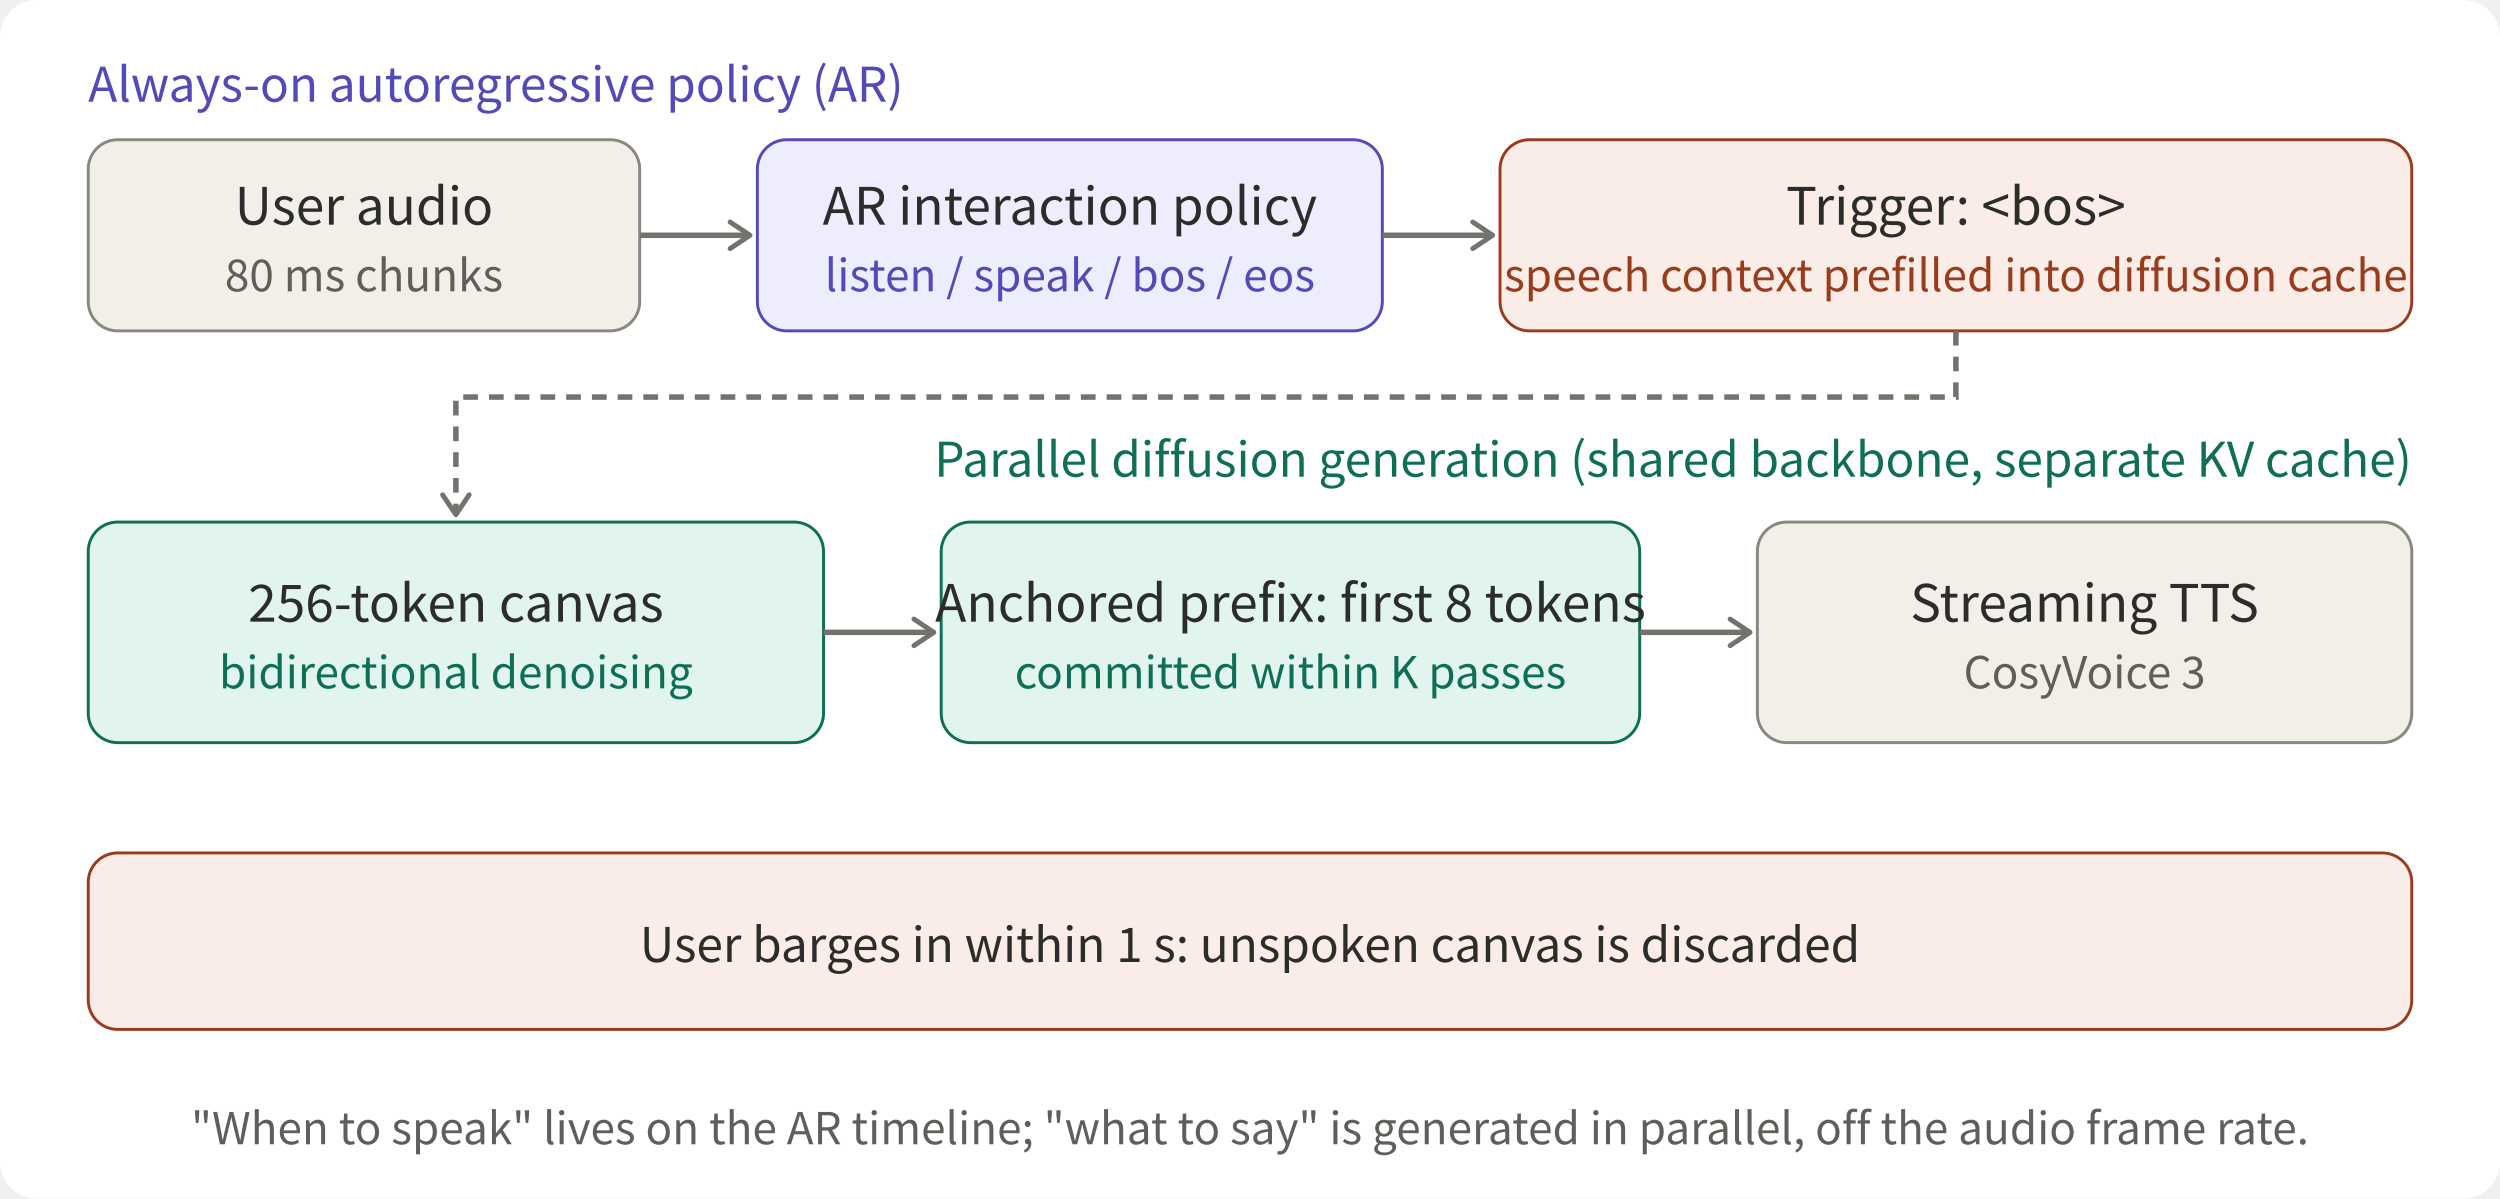
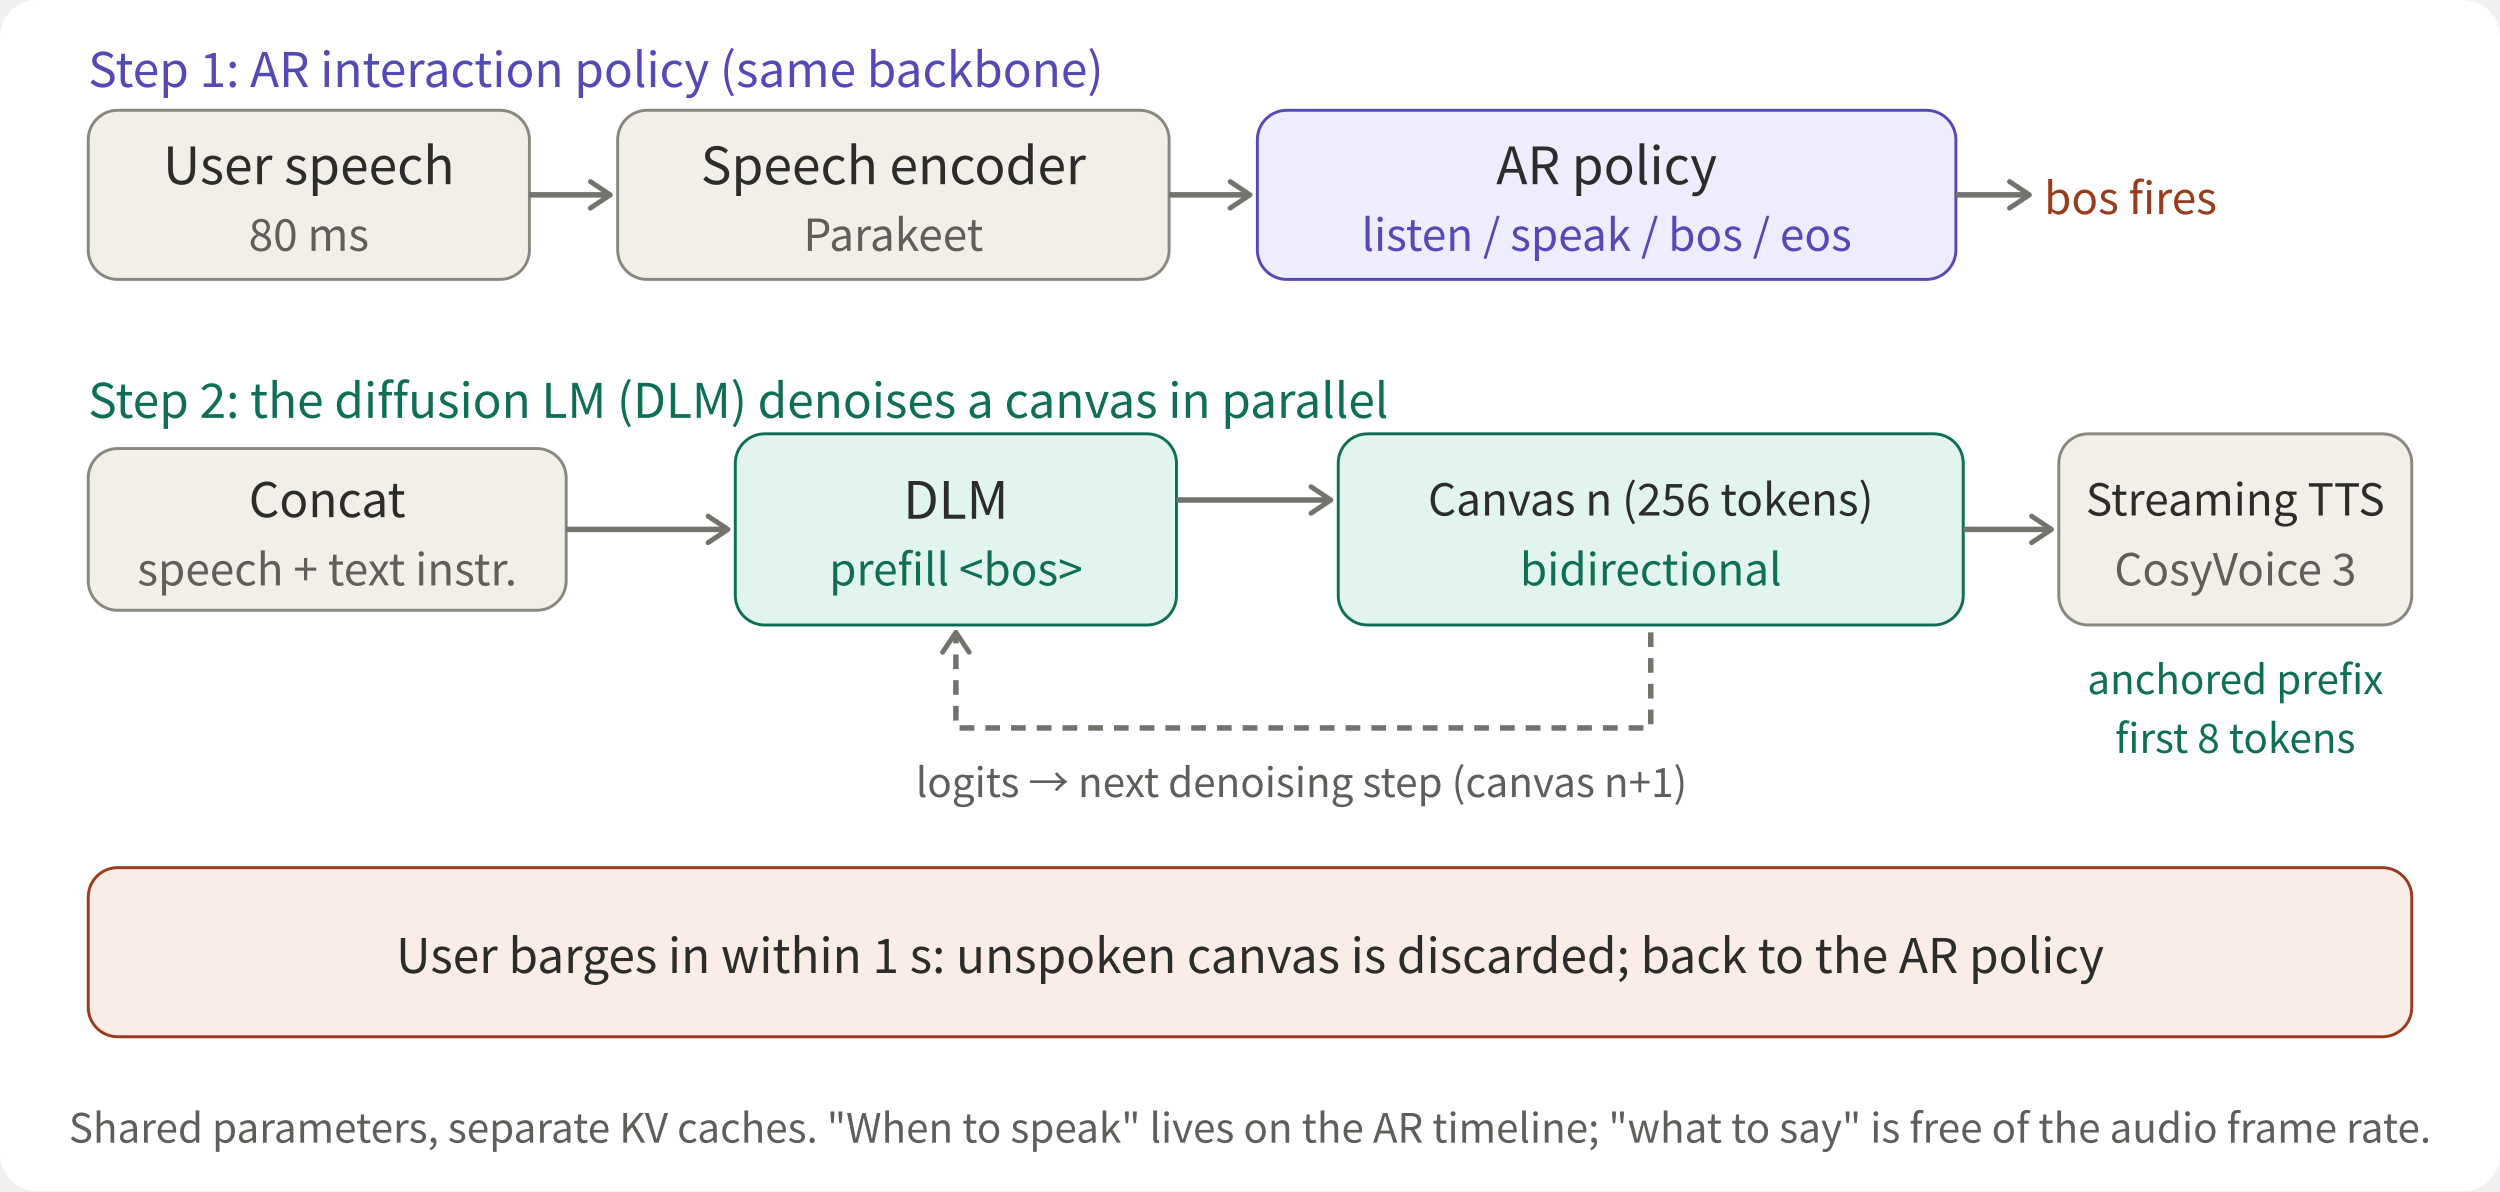
- <svg xmlns="http://www.w3.org/2000/svg" viewBox="0 0 680 326" width="680" height="326" role="img" font-family="'PingFang SC','Hiragino Sans GB','Microsoft YaHei','Noto Sans CJK SC',sans-serif">
+ <svg xmlns="http://www.w3.org/2000/svg" viewBox="0 0 680 324" width="680" height="324" role="img" font-family="'PingFang SC','Hiragino Sans GB','Microsoft YaHei','Noto Sans CJK SC',sans-serif">
  <defs>
    <marker id="arr" viewBox="0 0 10 10" refX="8" refY="5" markerWidth="6" markerHeight="6" orient="auto-start-reverse">
      <path d="M2 1L8 5L2 9" fill="none" stroke="#73726C" stroke-width="1.5" stroke-linecap="round" stroke-linejoin="round" />
    </marker>
  </defs>
-   <rect x="0" y="0" width="680" height="326" rx="10" fill="#FFFFFF" />
-   <text x="24" y="22" font-size="13" fill="#534AB7" font-weight="500" text-anchor="start" dominant-baseline="central">Always-on autoregressive policy (AR)</text>
-   <rect x="24" y="38" width="150" height="52" rx="8" fill="#F1EFE8" stroke="#888780" stroke-width="0.8" />
-   <text x="99.0" y="55.0" font-size="14" fill="#2C2C2A" font-weight="500" text-anchor="middle" dominant-baseline="central">User audio</text>
-   <text x="99.0" y="74.0" font-size="12" fill="#5F5E5A" text-anchor="middle" dominant-baseline="central">80 ms chunks</text>
-   <rect x="206" y="38" width="170" height="52" rx="8" fill="#EEEDFE" stroke="#534AB7" stroke-width="0.8" />
-   <text x="291.0" y="55.0" font-size="14" fill="#2C2C2A" font-weight="500" text-anchor="middle" dominant-baseline="central">AR interaction policy</text>
-   <text x="291.0" y="74.0" font-size="12" fill="#534AB7" text-anchor="middle" dominant-baseline="central">listen / speak / bos / eos</text>
-   <line x1="174" y1="64" x2="204" y2="64" stroke="#73726C" stroke-width="1.5" marker-end="url(#arr)" />
-   <rect x="408" y="38" width="248" height="52" rx="8" fill="#FAECE7" stroke="#993C1D" stroke-width="0.8" />
-   <text x="532.0" y="55.0" font-size="14" fill="#2C2C2A" font-weight="500" text-anchor="middle" dominant-baseline="central">Trigger: &lt;bos&gt;</text>
-   <text x="532.0" y="74.0" font-size="12" fill="#993C1D" text-anchor="middle" dominant-baseline="central">speech context prefilled into diffusion cache</text>
-   <line x1="376" y1="64" x2="406" y2="64" stroke="#73726C" stroke-width="1.5" marker-end="url(#arr)" />
-   <text x="656" y="124" font-size="13" fill="#0F6E56" font-weight="500" text-anchor="end" dominant-baseline="central">Parallel diffusion generation (shared backbone, separate KV cache)</text>
-   <rect x="24" y="142" width="200" height="60" rx="8" fill="#E1F5EE" stroke="#0F6E56" stroke-width="0.8" />
-   <text x="124.0" y="163.0" font-size="14" fill="#2C2C2A" font-weight="500" text-anchor="middle" dominant-baseline="central">256-token canvas</text>
-   <text x="124.0" y="182.0" font-size="12" fill="#0F6E56" text-anchor="middle" dominant-baseline="central">bidirectional denoising</text>
-   <rect x="256" y="142" width="190" height="60" rx="8" fill="#E1F5EE" stroke="#0F6E56" stroke-width="0.8" />
-   <text x="351.0" y="163.0" font-size="14" fill="#2C2C2A" font-weight="500" text-anchor="middle" dominant-baseline="central">Anchored prefix: first 8 tokens</text>
-   <text x="351.0" y="182.0" font-size="12" fill="#0F6E56" text-anchor="middle" dominant-baseline="central">committed within K passes</text>
-   <rect x="478" y="142" width="178" height="60" rx="8" fill="#F1EFE8" stroke="#888780" stroke-width="0.8" />
-   <text x="567.0" y="163.0" font-size="14" fill="#2C2C2A" font-weight="500" text-anchor="middle" dominant-baseline="central">Streaming TTS</text>
-   <text x="567.0" y="182.0" font-size="12" fill="#5F5E5A" text-anchor="middle" dominant-baseline="central">CosyVoice 3</text>
-   <line x1="224" y1="172" x2="254" y2="172" stroke="#73726C" stroke-width="1.5" marker-end="url(#arr)" />
-   <line x1="446" y1="172" x2="476" y2="172" stroke="#73726C" stroke-width="1.5" marker-end="url(#arr)" />
-   <path d="M532 90 L532 108 L124 108 L124 140" fill="none" stroke="#73726C" stroke-width="1.5" stroke-dasharray="4 3" marker-end="url(#arr)" />
-   <rect x="24" y="232" width="632" height="48" rx="8" fill="#FAECE7" stroke="#993C1D" stroke-width="0.8" />
-   <text x="340.0" y="256.0" font-size="13" fill="#2C2C2A" font-weight="500" text-anchor="middle" dominant-baseline="central">User barges in within 1 s: unspoken canvas is discarded</text>
-   <text x="340" y="306" font-size="12" fill="#5F5E5A" font-weight="400" text-anchor="middle" dominant-baseline="central">"When to speak" lives on the AR timeline; "what to say" is generated in parallel, off the audio frame rate.</text>
+   <rect x="0" y="0" width="680" height="324" rx="10" fill="#FFFFFF" />
+   <text x="24" y="18" font-size="13" fill="#534AB7" font-weight="500" text-anchor="start" dominant-baseline="central">Step 1: AR interaction policy (same backbone)</text>
+   <rect x="24" y="30" width="120" height="46" rx="8" fill="#F1EFE8" stroke="#888780" stroke-width="0.8" />
+   <text x="84.0" y="44.0" font-size="14" fill="#2C2C2A" font-weight="500" text-anchor="middle" dominant-baseline="central">User speech</text>
+   <text x="84.0" y="63.0" font-size="12" fill="#5F5E5A" text-anchor="middle" dominant-baseline="central">80 ms</text>
+   <rect x="168" y="30" width="150" height="46" rx="8" fill="#F1EFE8" stroke="#888780" stroke-width="0.8" />
+   <text x="243.0" y="44.0" font-size="14" fill="#2C2C2A" font-weight="500" text-anchor="middle" dominant-baseline="central">Speech encoder</text>
+   <text x="243.0" y="63.0" font-size="12" fill="#5F5E5A" text-anchor="middle" dominant-baseline="central">Parakeet</text>
+   <rect x="342" y="30" width="190" height="46" rx="8" fill="#EEEDFE" stroke="#534AB7" stroke-width="0.8" />
+   <text x="437.0" y="44.0" font-size="14" fill="#2C2C2A" font-weight="500" text-anchor="middle" dominant-baseline="central">AR policy</text>
+   <text x="437.0" y="63.0" font-size="12" fill="#534AB7" text-anchor="middle" dominant-baseline="central">listen / speak / bos / eos</text>
+   <line x1="144" y1="53" x2="166" y2="53" stroke="#73726C" stroke-width="1.5" marker-end="url(#arr)" />
+   <line x1="318" y1="53" x2="340" y2="53" stroke="#73726C" stroke-width="1.5" marker-end="url(#arr)" />
+   <text x="556" y="53" font-size="12" fill="#993C1D" font-weight="500" text-anchor="start" dominant-baseline="central">bos fires</text>
+   <line x1="532" y1="53" x2="552" y2="53" stroke="#73726C" stroke-width="1.5" marker-end="url(#arr)" />
+   <text x="24" y="108" font-size="13" fill="#0F6E56" font-weight="500" text-anchor="start" dominant-baseline="central">Step 2: the diffusion LM (DLM) denoises a canvas in parallel</text>
+   <rect x="24" y="122" width="130" height="44" rx="8" fill="#F1EFE8" stroke="#888780" stroke-width="0.8" />
+   <text x="89.0" y="135.0" font-size="13" fill="#2C2C2A" font-weight="500" text-anchor="middle" dominant-baseline="central">Concat</text>
+   <text x="89.0" y="154.0" font-size="12" fill="#5F5E5A" text-anchor="middle" dominant-baseline="central">speech + text instr.</text>
+   <rect x="200" y="118" width="120" height="52" rx="8" fill="#E1F5EE" stroke="#0F6E56" stroke-width="0.8" />
+   <text x="260.0" y="135.0" font-size="14" fill="#2C2C2A" font-weight="500" text-anchor="middle" dominant-baseline="central">DLM</text>
+   <text x="260.0" y="154.0" font-size="12" fill="#0F6E56" text-anchor="middle" dominant-baseline="central">prefill &lt;bos&gt;</text>
+   <line x1="154" y1="144" x2="198" y2="144" stroke="#73726C" stroke-width="1.5" marker-end="url(#arr)" />
+   <rect x="364" y="118" width="170" height="52" rx="8" fill="#E1F5EE" stroke="#0F6E56" stroke-width="0.8" />
+   <text x="449.0" y="135.0" font-size="12" fill="#2C2C2A" font-weight="500" text-anchor="middle" dominant-baseline="central">Canvas n (256 tokens)</text>
+   <text x="449.0" y="154.0" font-size="12" fill="#0F6E56" text-anchor="middle" dominant-baseline="central">bidirectional</text>
+   <path d="M320 136 L362 136" fill="none" stroke="#73726C" stroke-width="1.5" marker-end="url(#arr)" />
+   <path d="M449 172 L449 198 L260 198 L260 172" fill="none" stroke="#73726C" stroke-width="1.5" stroke-dasharray="4 3" marker-end="url(#arr)" />
+   <text x="354" y="212" font-size="11" fill="#5F5E5A" font-weight="400" text-anchor="middle" dominant-baseline="central">logits → next denoising step (canvas n+1)</text>
+   <rect x="560" y="118" width="96" height="52" rx="8" fill="#F1EFE8" stroke="#888780" stroke-width="0.8" />
+   <text x="608.0" y="135.0" font-size="12" fill="#2C2C2A" font-weight="500" text-anchor="middle" dominant-baseline="central">Streaming TTS</text>
+   <text x="608.0" y="154.0" font-size="12" fill="#5F5E5A" text-anchor="middle" dominant-baseline="central">CosyVoice 3</text>
+   <path d="M534 144 L558 144" fill="none" stroke="#73726C" stroke-width="1.5" marker-end="url(#arr)" />
+   <text x="608" y="184" font-size="11" fill="#0F6E56" font-weight="400" text-anchor="middle" dominant-baseline="central">anchored prefix</text>
+   <text x="608" y="200" font-size="11" fill="#0F6E56" font-weight="400" text-anchor="middle" dominant-baseline="central">first 8 tokens</text>
+   <rect x="24" y="236" width="632" height="46" rx="8" fill="#FAECE7" stroke="#993C1D" stroke-width="0.8" />
+   <text x="340.0" y="259.0" font-size="13" fill="#2C2C2A" font-weight="500" text-anchor="middle" dominant-baseline="central">User barges in within 1 s: unspoken canvas is discarded; back to the AR policy</text>
+   <text x="340" y="306" font-size="11" fill="#5F5E5A" font-weight="400" text-anchor="middle" dominant-baseline="central">Shared parameters, separate KV caches. "When to speak" lives on the AR timeline; "what to say" is free of the audio frame rate.</text>
</svg>
